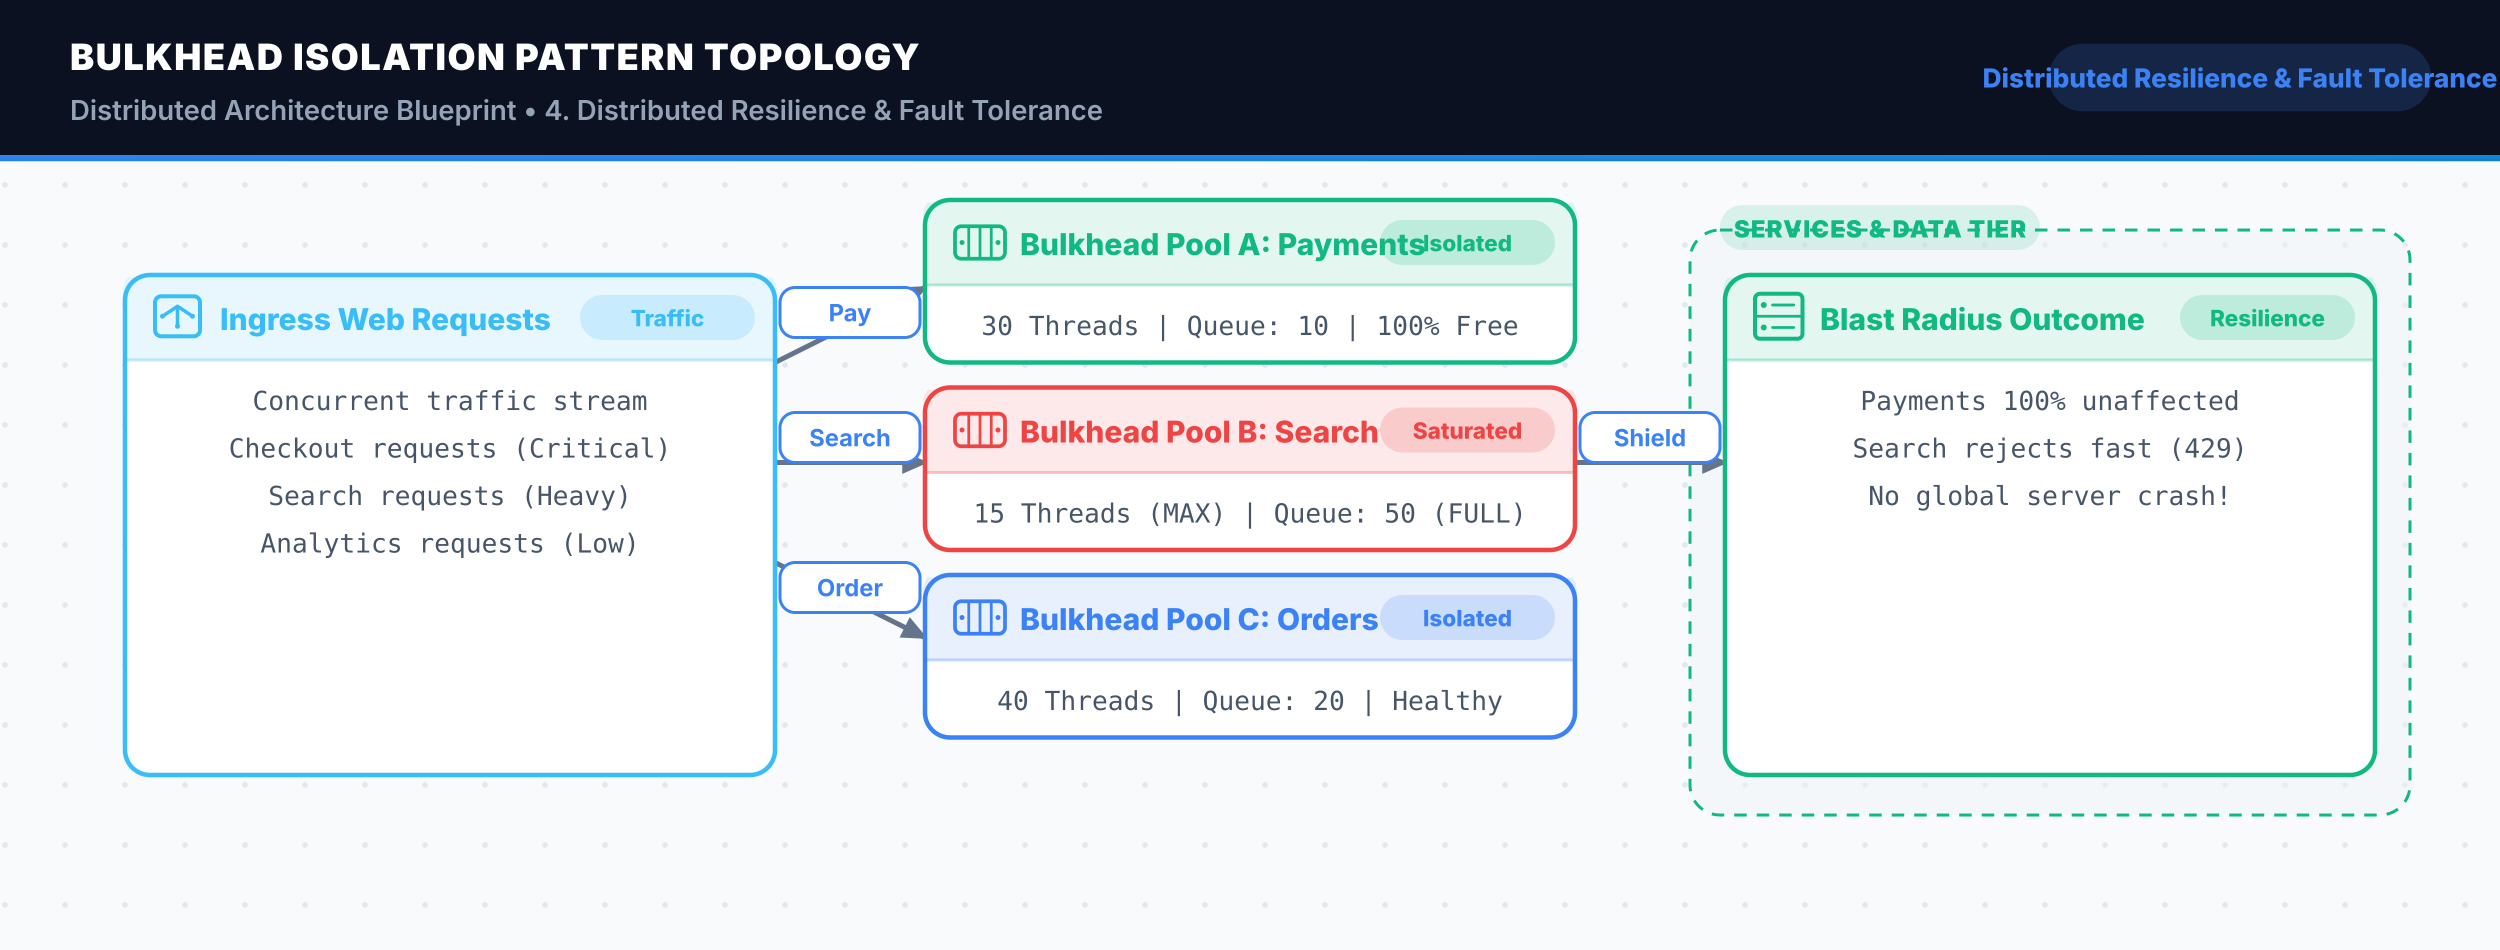
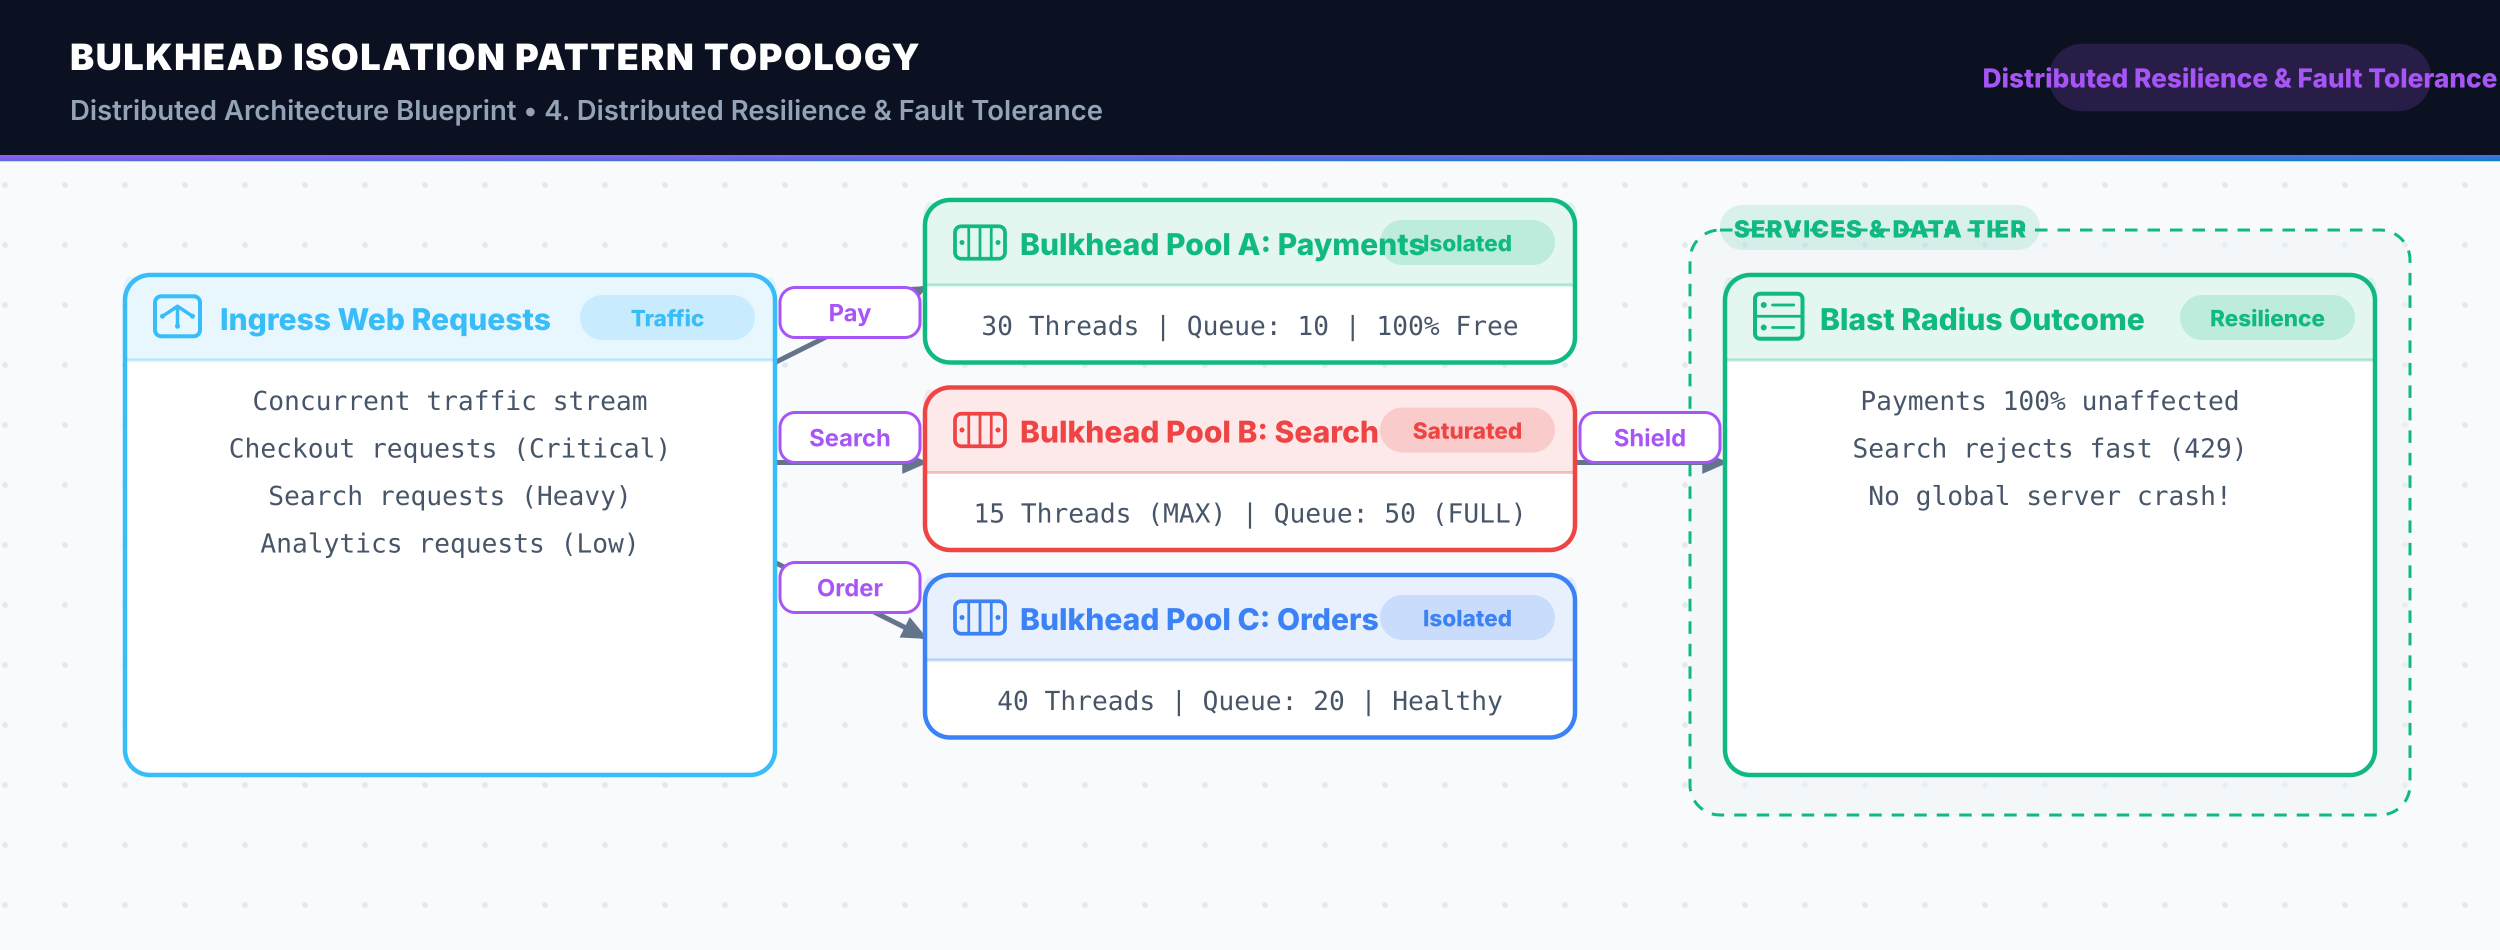
<svg xmlns="http://www.w3.org/2000/svg" viewBox="0 0 1000 380" width="1000" height="380">
  <defs>
    <style>
      .bg { fill: #f8fafc; }
      .grid-dot { fill: #e2e8f0; }
      .header-bg { fill: #0b1120; }
      .header-title { fill: #ffffff; }
      .header-sub { fill: #94a3b8; }
      .card-bg { fill: #ffffff; }
      .text-muted { fill: #475569; }
      .arrow-line { stroke: #64748b; stroke-width: 2; fill: none; stroke-linecap: round; stroke-linejoin: round; }
      .arrow-dash { stroke: #94a3b8; stroke-width: 2; stroke-dasharray: 5,4; fill: none; stroke-linecap: round; }
      .arrow-head { fill: #64748b; }
      .pill-bg { fill: #ffffff; }
      .tier-bg { fill: rgba(241, 245, 249, 0.45); }

      @media (prefers-color-scheme: dark) {
        .bg { fill: #070b14; }
        .grid-dot { fill: #1e293b; }
        .header-bg { fill: #030712; }
        .card-bg { fill: #0f172a; }
        .text-muted { fill: #94a3b8; }
        .arrow-line { stroke: #94a3b8; }
        .arrow-dash { stroke: #64748b; }
        .arrow-head { fill: #94a3b8; }
        .pill-bg { fill: #0f172a; }
        .tier-bg { fill: rgba(15, 23, 42, 0.35); }
      }
    </style>
    <pattern id="grid" width="24" height="24" patternUnits="userSpaceOnUse">
      <circle cx="2" cy="2" r="1.15" class="grid-dot" />
    </pattern>
    <linearGradient id="headerGrad" x1="0%" y1="0%" x2="100%" y2="100%">
-       <stop offset="0%" stop-color="#3b82f6" />
+       <stop offset="0%" stop-color="#a855f7" />
      <stop offset="100%" stop-color="#0284c7" />
    </linearGradient>
    <marker id="arrow" viewBox="0 0 10 10" refX="7" refY="5" markerWidth="6.5" markerHeight="6.5" orient="auto-start-reverse">
      <path d="M 0 1.5 L 8 5 L 0 8.5 z" class="arrow-head" />
    </marker>
  </defs>
  <rect width="1000" height="380" class="bg" />
  <rect width="1000" height="380" fill="url(#grid)" />
  <rect x="0" y="0" width="1000" height="64" class="header-bg" />
  <rect x="0" y="62" width="1000" height="2.5" fill="url(#headerGrad)" />
  <text x="28" y="28" font-family="-apple-system, BlinkMacSystemFont, sans-serif" font-size="14.5" font-weight="900" class="header-title" letter-spacing="0.04em">BULKHEAD ISOLATION PATTERN TOPOLOGY</text>
  <text x="28" y="48" font-family="-apple-system, BlinkMacSystemFont, sans-serif" font-size="11" font-weight="600" class="header-sub">Distributed Architecture Blueprint • 4. Distributed Resilience &amp; Fault Tolerance</text>
-   <rect x="820" y="18" width="152" height="26" rx="13" fill="#3b82f6" opacity="0.18" stroke="#3b82f6" stroke-width="1" />
-   <text x="896" y="35" text-anchor="middle" font-family="-apple-system, BlinkMacSystemFont, sans-serif" font-size="10.5" font-weight="800" fill="#3b82f6">Distributed Resilience &amp; Fault Tolerance</text>
+   <rect x="820" y="18" width="152" height="26" rx="13" fill="#a855f7" opacity="0.18" stroke="#a855f7" stroke-width="1" />
+   <text x="896" y="35" text-anchor="middle" font-family="-apple-system, BlinkMacSystemFont, sans-serif" font-size="10.5" font-weight="800" fill="#a855f7">Distributed Resilience &amp; Fault Tolerance</text>
  <g class="tier-group">
    <rect x="676" y="92" width="288" height="234" rx="12" class="tier-bg" stroke="#10b981" stroke-width="1.2" stroke-dasharray="5,4" />
    <rect x="688" y="82" width="128" height="18" rx="9" fill="#10b981" opacity="0.14" />
    <text x="752" y="95" text-anchor="middle" font-family="-apple-system, BlinkMacSystemFont, sans-serif" font-size="9.5" font-weight="850" fill="#10b981" letter-spacing="0.05em">SERVICES &amp; DATA TIER</text>
  </g>
  <g id="conn-0">
-     <path d="M 310 145 L 370 115" class="arrow-line" stroke="#3b82f6" marker-end="url(#arrow)" />
-     <rect x="312" y="115" width="56" height="20" rx="6" class="pill-bg" stroke="#3b82f6" stroke-width="1.2" />
-     <text x="340" y="128.5" text-anchor="middle" font-family="-apple-system, BlinkMacSystemFont, sans-serif" font-size="9.5" font-weight="750" fill="#3b82f6">Pay</text>
+     <path d="M 310 145 L 370 115" class="arrow-line" stroke="#a855f7" marker-end="url(#arrow)" />
+     <rect x="312" y="115" width="56" height="20" rx="6" class="pill-bg" stroke="#a855f7" stroke-width="1.2" />
+     <text x="340" y="128.5" text-anchor="middle" font-family="-apple-system, BlinkMacSystemFont, sans-serif" font-size="9.5" font-weight="750" fill="#a855f7">Pay</text>
  </g>
  <g id="conn-1">
-     <path d="M 310 185 L 370 185" class="arrow-line" stroke="#3b82f6" marker-end="url(#arrow)" />
-     <rect x="312" y="165" width="56" height="20" rx="6" class="pill-bg" stroke="#3b82f6" stroke-width="1.2" />
-     <text x="340" y="178.5" text-anchor="middle" font-family="-apple-system, BlinkMacSystemFont, sans-serif" font-size="9.5" font-weight="750" fill="#3b82f6">Search</text>
+     <path d="M 310 185 L 370 185" class="arrow-line" stroke="#a855f7" marker-end="url(#arrow)" />
+     <rect x="312" y="165" width="56" height="20" rx="6" class="pill-bg" stroke="#a855f7" stroke-width="1.2" />
+     <text x="340" y="178.5" text-anchor="middle" font-family="-apple-system, BlinkMacSystemFont, sans-serif" font-size="9.5" font-weight="750" fill="#a855f7">Search</text>
  </g>
  <g id="conn-2">
-     <path d="M 310 225 L 370 255" class="arrow-line" stroke="#3b82f6" marker-end="url(#arrow)" />
-     <rect x="312" y="225" width="56" height="20" rx="6" class="pill-bg" stroke="#3b82f6" stroke-width="1.2" />
-     <text x="340" y="238.5" text-anchor="middle" font-family="-apple-system, BlinkMacSystemFont, sans-serif" font-size="9.5" font-weight="750" fill="#3b82f6">Order</text>
+     <path d="M 310 225 L 370 255" class="arrow-line" stroke="#a855f7" marker-end="url(#arrow)" />
+     <rect x="312" y="225" width="56" height="20" rx="6" class="pill-bg" stroke="#a855f7" stroke-width="1.2" />
+     <text x="340" y="238.5" text-anchor="middle" font-family="-apple-system, BlinkMacSystemFont, sans-serif" font-size="9.5" font-weight="750" fill="#a855f7">Order</text>
  </g>
  <g id="conn-3">
-     <path d="M 630 185 L 690 185" class="arrow-line" stroke="#3b82f6" marker-end="url(#arrow)" />
-     <rect x="632" y="165" width="56" height="20" rx="6" class="pill-bg" stroke="#3b82f6" stroke-width="1.2" />
-     <text x="660" y="178.5" text-anchor="middle" font-family="-apple-system, BlinkMacSystemFont, sans-serif" font-size="9.5" font-weight="750" fill="#3b82f6">Shield</text>
+     <path d="M 630 185 L 690 185" class="arrow-line" stroke="#a855f7" marker-end="url(#arrow)" />
+     <rect x="632" y="165" width="56" height="20" rx="6" class="pill-bg" stroke="#a855f7" stroke-width="1.2" />
+     <text x="660" y="178.5" text-anchor="middle" font-family="-apple-system, BlinkMacSystemFont, sans-serif" font-size="9.5" font-weight="750" fill="#a855f7">Shield</text>
  </g>
  <g id="node-0" class="node-card">
    <rect x="50" y="110" width="260" height="200" rx="10" class="card-bg" stroke="#38bdf8" stroke-width="1.8" />
    <path d="M 51 111 L 309 111 A 9 9 0 0 1 310 120 L 310 144 L 50 144 L 50 120 A 9 9 0 0 1 51 111 Z" fill="#38bdf8" opacity="0.12" />
    <line x1="50" y1="144" x2="310" y2="144" stroke="#38bdf8" stroke-width="1.2" opacity="0.3" />
    <g transform="translate(62, 117.5)">
      <rect x="0" y="1" width="18" height="16" rx="2.5" fill="none" stroke="#38bdf8" stroke-width="1.6" />
      <path d="M 3 9 L 9 5 L 15 9 M 9 5 L 9 13" fill="none" stroke="#38bdf8" stroke-width="1.4" stroke-linecap="round" stroke-linejoin="round" />
      <circle cx="3" cy="9" r="1" fill="#38bdf8" />
      <circle cx="15" cy="9" r="1" fill="#38bdf8" />
      <circle cx="9" cy="13" r="1" fill="#38bdf8" />
    </g>
    <text x="88" y="132" font-family="-apple-system, BlinkMacSystemFont, sans-serif" font-size="12" font-weight="800" fill="#38bdf8">Ingress Web Requests</text>
    <rect x="232" y="118" width="70" height="18" rx="9" fill="#38bdf8" opacity="0.18" />
    <text x="267" y="130.5" text-anchor="middle" font-family="-apple-system, BlinkMacSystemFont, sans-serif" font-size="9" font-weight="800" fill="#38bdf8">Traffic</text>
    <text x="180" y="164" text-anchor="middle" font-family="ui-monospace, SFMono-Regular, Menlo, Monaco, Consolas, monospace" font-size="10.5" class="text-muted">Concurrent traffic stream</text>
    <text x="180" y="183" text-anchor="middle" font-family="ui-monospace, SFMono-Regular, Menlo, Monaco, Consolas, monospace" font-size="10.5" class="text-muted">Checkout requests (Critical)</text>
    <text x="180" y="202" text-anchor="middle" font-family="ui-monospace, SFMono-Regular, Menlo, Monaco, Consolas, monospace" font-size="10.5" class="text-muted">Search requests (Heavy)</text>
    <text x="180" y="221" text-anchor="middle" font-family="ui-monospace, SFMono-Regular, Menlo, Monaco, Consolas, monospace" font-size="10.5" class="text-muted">Analytics requests (Low)</text>
  </g>
  <g id="node-1" class="node-card">
    <rect x="370" y="80" width="260" height="65" rx="10" class="card-bg" stroke="#10b981" stroke-width="1.8" />
    <path d="M 371 81 L 629 81 A 9 9 0 0 1 630 90 L 630 114 L 370 114 L 370 90 A 9 9 0 0 1 371 81 Z" fill="#10b981" opacity="0.12" />
    <line x1="370" y1="114" x2="630" y2="114" stroke="#10b981" stroke-width="1.2" opacity="0.3" />
    <g transform="translate(382, 87.5)">
      <rect x="0" y="3" width="20" height="13" rx="2.5" fill="none" stroke="#10b981" stroke-width="1.5" />
      <line x1="5.5" y1="3" x2="5.5" y2="16" stroke="#10b981" stroke-width="1.1" />
      <line x1="10" y1="3" x2="10" y2="16" stroke="#10b981" stroke-width="1.1" />
      <line x1="14.5" y1="3" x2="14.5" y2="16" stroke="#10b981" stroke-width="1.1" />
      <circle cx="2.8" cy="9.5" r="1" fill="#10b981" />
      <circle cx="17.2" cy="9.5" r="1" fill="#10b981" />
    </g>
    <text x="408" y="102" font-family="-apple-system, BlinkMacSystemFont, sans-serif" font-size="12" font-weight="800" fill="#10b981">Bulkhead Pool A: Payments</text>
    <rect x="552" y="88" width="70" height="18" rx="9" fill="#10b981" opacity="0.18" />
    <text x="587" y="100.5" text-anchor="middle" font-family="-apple-system, BlinkMacSystemFont, sans-serif" font-size="9" font-weight="800" fill="#10b981">Isolated</text>
    <text x="500" y="134" text-anchor="middle" font-family="ui-monospace, SFMono-Regular, Menlo, Monaco, Consolas, monospace" font-size="10.5" class="text-muted">30 Threads | Queue: 10 | 100% Free</text>
  </g>
  <g id="node-2" class="node-card">
    <rect x="370" y="155" width="260" height="65" rx="10" class="card-bg" stroke="#ef4444" stroke-width="1.8" />
    <path d="M 371 156 L 629 156 A 9 9 0 0 1 630 165 L 630 189 L 370 189 L 370 165 A 9 9 0 0 1 371 156 Z" fill="#ef4444" opacity="0.12" />
    <line x1="370" y1="189" x2="630" y2="189" stroke="#ef4444" stroke-width="1.2" opacity="0.3" />
    <g transform="translate(382, 162.5)">
      <rect x="0" y="3" width="20" height="13" rx="2.5" fill="none" stroke="#ef4444" stroke-width="1.5" />
      <line x1="5.5" y1="3" x2="5.5" y2="16" stroke="#ef4444" stroke-width="1.1" />
      <line x1="10" y1="3" x2="10" y2="16" stroke="#ef4444" stroke-width="1.1" />
      <line x1="14.5" y1="3" x2="14.5" y2="16" stroke="#ef4444" stroke-width="1.1" />
      <circle cx="2.8" cy="9.5" r="1" fill="#ef4444" />
      <circle cx="17.2" cy="9.5" r="1" fill="#ef4444" />
    </g>
    <text x="408" y="177" font-family="-apple-system, BlinkMacSystemFont, sans-serif" font-size="12" font-weight="800" fill="#ef4444">Bulkhead Pool B: Search</text>
    <rect x="552" y="163" width="70" height="18" rx="9" fill="#ef4444" opacity="0.18" />
    <text x="587" y="175.5" text-anchor="middle" font-family="-apple-system, BlinkMacSystemFont, sans-serif" font-size="9" font-weight="800" fill="#ef4444">Saturated</text>
    <text x="500" y="209" text-anchor="middle" font-family="ui-monospace, SFMono-Regular, Menlo, Monaco, Consolas, monospace" font-size="10.5" class="text-muted">15 Threads (MAX) | Queue: 50 (FULL)</text>
  </g>
  <g id="node-3" class="node-card">
    <rect x="370" y="230" width="260" height="65" rx="10" class="card-bg" stroke="#3b82f6" stroke-width="1.8" />
    <path d="M 371 231 L 629 231 A 9 9 0 0 1 630 240 L 630 264 L 370 264 L 370 240 A 9 9 0 0 1 371 231 Z" fill="#3b82f6" opacity="0.12" />
    <line x1="370" y1="264" x2="630" y2="264" stroke="#3b82f6" stroke-width="1.2" opacity="0.3" />
    <g transform="translate(382, 237.5)">
      <rect x="0" y="3" width="20" height="13" rx="2.5" fill="none" stroke="#3b82f6" stroke-width="1.5" />
      <line x1="5.5" y1="3" x2="5.5" y2="16" stroke="#3b82f6" stroke-width="1.1" />
      <line x1="10" y1="3" x2="10" y2="16" stroke="#3b82f6" stroke-width="1.1" />
      <line x1="14.5" y1="3" x2="14.5" y2="16" stroke="#3b82f6" stroke-width="1.1" />
      <circle cx="2.8" cy="9.5" r="1" fill="#3b82f6" />
      <circle cx="17.2" cy="9.5" r="1" fill="#3b82f6" />
    </g>
    <text x="408" y="252" font-family="-apple-system, BlinkMacSystemFont, sans-serif" font-size="12" font-weight="800" fill="#3b82f6">Bulkhead Pool C: Orders</text>
    <rect x="552" y="238" width="70" height="18" rx="9" fill="#3b82f6" opacity="0.18" />
    <text x="587" y="250.5" text-anchor="middle" font-family="-apple-system, BlinkMacSystemFont, sans-serif" font-size="9" font-weight="800" fill="#3b82f6">Isolated</text>
    <text x="500" y="284" text-anchor="middle" font-family="ui-monospace, SFMono-Regular, Menlo, Monaco, Consolas, monospace" font-size="10.5" class="text-muted">40 Threads | Queue: 20 | Healthy</text>
  </g>
  <g id="node-4" class="node-card">
    <rect x="690" y="110" width="260" height="200" rx="10" class="card-bg" stroke="#10b981" stroke-width="1.8" />
    <path d="M 691 111 L 949 111 A 9 9 0 0 1 950 120 L 950 144 L 690 144 L 690 120 A 9 9 0 0 1 691 111 Z" fill="#10b981" opacity="0.12" />
    <line x1="690" y1="144" x2="950" y2="144" stroke="#10b981" stroke-width="1.2" opacity="0.3" />
    <g transform="translate(702, 117.5)">
      <rect x="0" y="0" width="19" height="18" rx="2" fill="none" stroke="#10b981" stroke-width="1.6" />
      <line x1="0" y1="9" x2="19" y2="9" stroke="#10b981" stroke-width="1.1" />
      <circle cx="3.5" cy="4.5" r="1.2" fill="#10b981" />
      <line x1="7" y1="4.5" x2="15.5" y2="4.5" stroke="#10b981" stroke-width="1.1" stroke-linecap="round" />
      <circle cx="3.5" cy="13.5" r="1.2" fill="#10b981" />
      <line x1="7" y1="13.5" x2="15.5" y2="13.5" stroke="#10b981" stroke-width="1.1" stroke-linecap="round" />
    </g>
    <text x="728" y="132" font-family="-apple-system, BlinkMacSystemFont, sans-serif" font-size="12" font-weight="800" fill="#10b981">Blast Radius Outcome</text>
    <rect x="872" y="118" width="70" height="18" rx="9" fill="#10b981" opacity="0.18" />
    <text x="907" y="130.5" text-anchor="middle" font-family="-apple-system, BlinkMacSystemFont, sans-serif" font-size="9" font-weight="800" fill="#10b981">Resilience</text>
    <text x="820" y="164" text-anchor="middle" font-family="ui-monospace, SFMono-Regular, Menlo, Monaco, Consolas, monospace" font-size="10.5" class="text-muted">Payments 100% unaffected</text>
    <text x="820" y="183" text-anchor="middle" font-family="ui-monospace, SFMono-Regular, Menlo, Monaco, Consolas, monospace" font-size="10.5" class="text-muted">Search rejects fast (429)</text>
    <text x="820" y="202" text-anchor="middle" font-family="ui-monospace, SFMono-Regular, Menlo, Monaco, Consolas, monospace" font-size="10.5" class="text-muted">No global server crash!</text>
  </g>
</svg>
